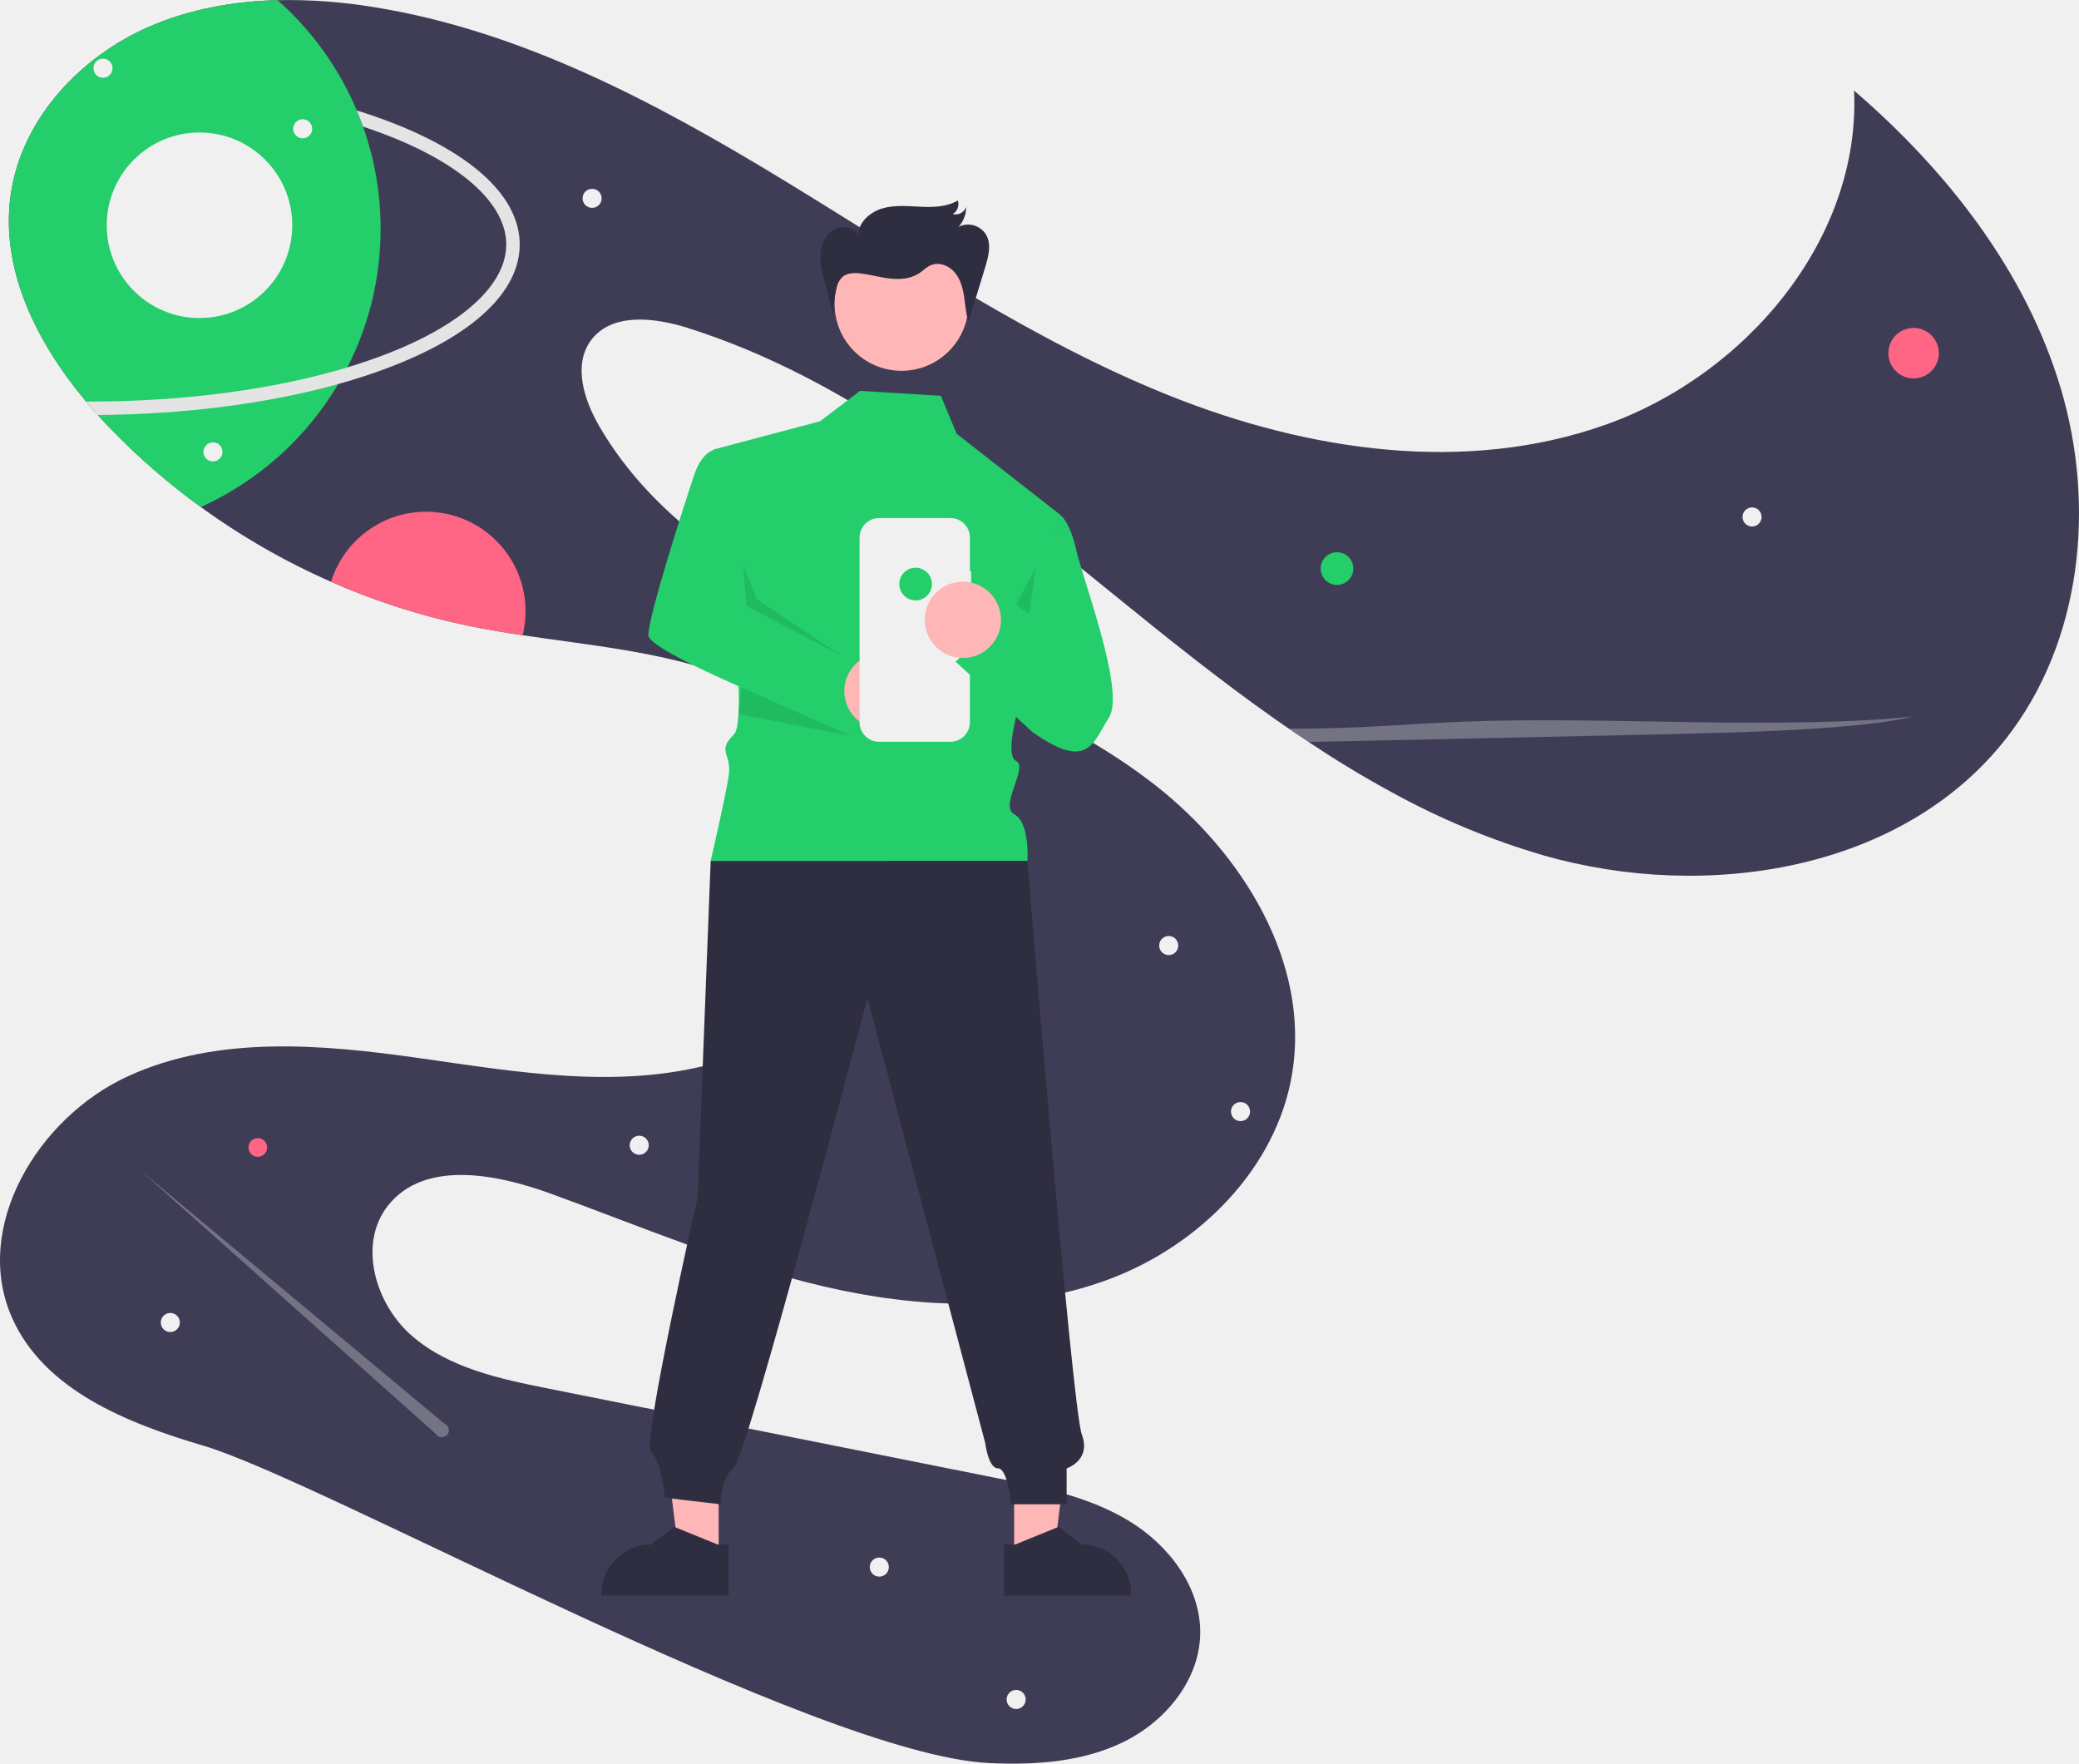
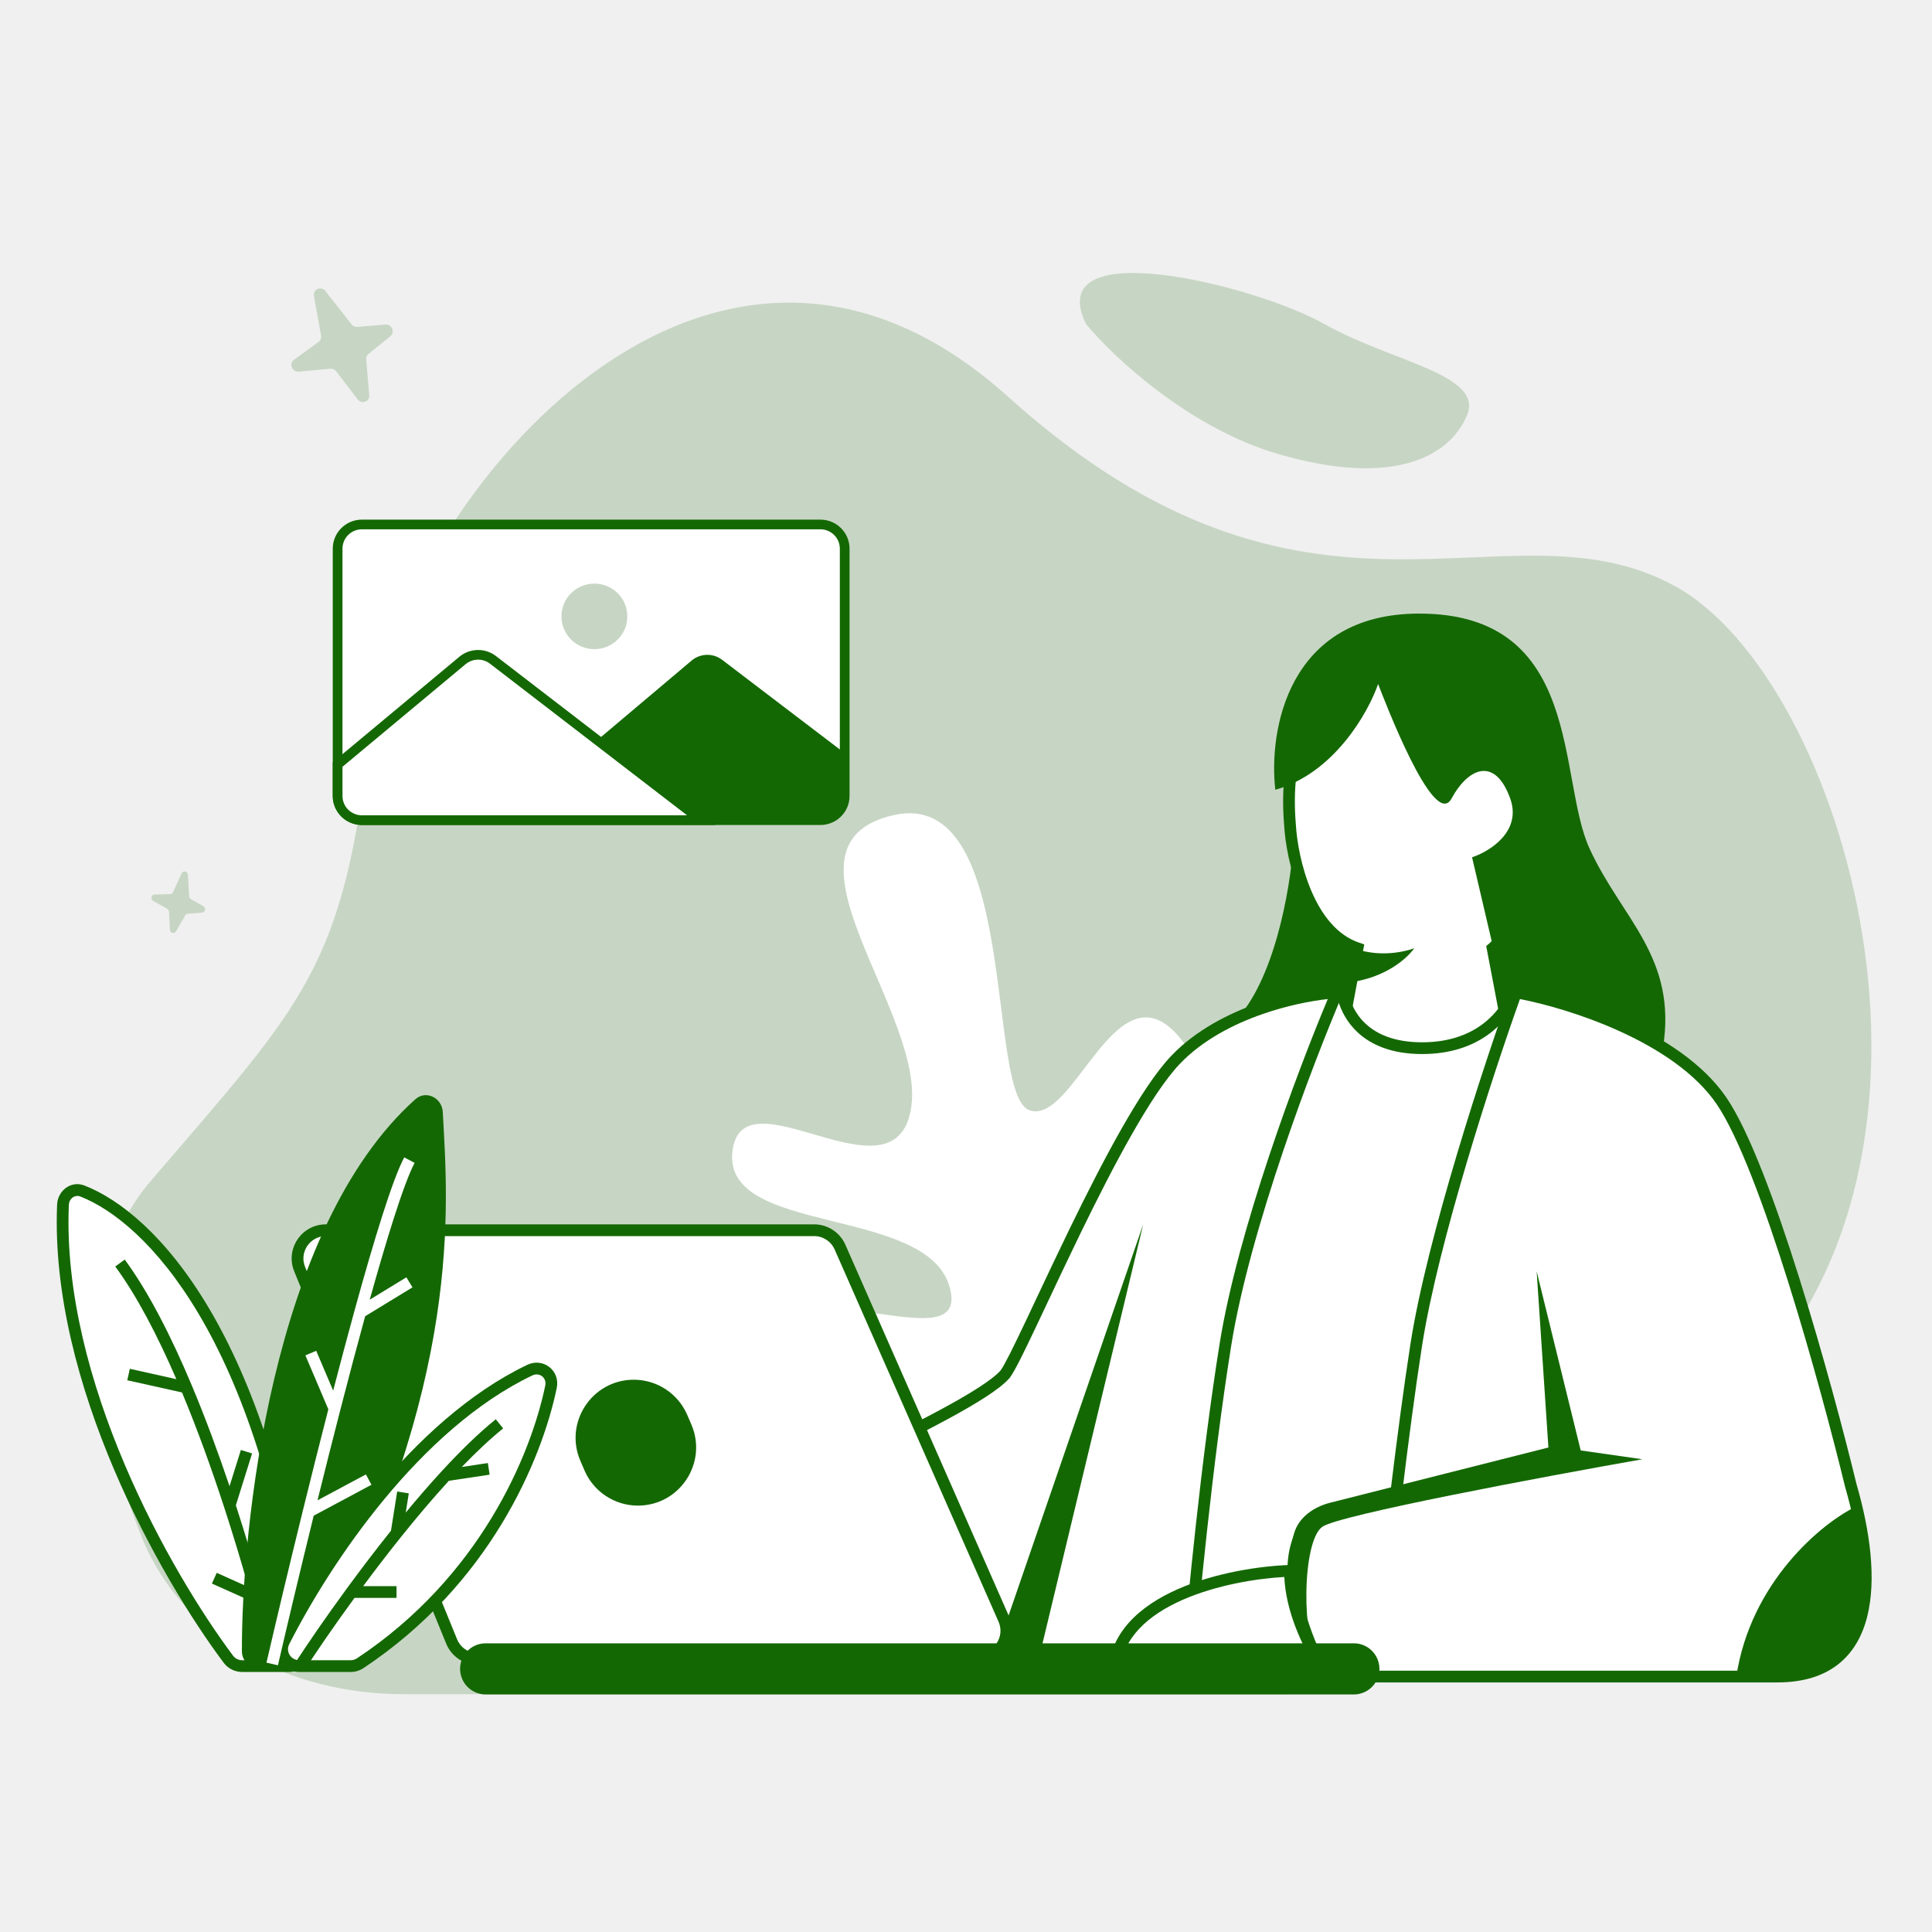
- <svg xmlns="http://www.w3.org/2000/svg" data-name="Layer 1" width="926.632" height="785.994" viewBox="0 0 926.632 785.994">
-   <path d="M1030.887,386.059c-46.34,59.26-133.78,72.83-206.13,52.19a335.51,335.51,0,0,1-68.1-28.35c-12.54-6.81-24.78-14.28-36.77-22.24-2.95-1.95-5.9-3.93-8.82-5.95q-2.985-2.04-5.95-4.13c-24.76-17.42-48.55-36.53-71.94-55.53-58.39-47.43-118.38-96.32-190.12-118.95-14.78-4.66-33.9-6.84-43.04,5.68-7.93,10.87-3.09,26.26,3.62,37.92,24.89,43.19,70.07,70.46,115.29,91.43,45.22,20.97,93.12,37.96,132.43,68.62,39.31,30.66,69.32,79.39,61.28,128.58-6.93,42.39-41.54,76.83-81.78,91.84-40.24,15-85.12,12.91-126.95,3.17-41.83-9.75-81.54-26.76-121.91-41.42-24.34-8.85-56.16-14.97-72.31,5.28-13.64,17.11-5.8,44.1,10.81,58.34s39.09,19.01,60.54,23.29q99.9,19.95,199.8,39.89c20.43,4.07,41.34,8.33,59.14,19.17,17.8,10.83,32.16,29.75,31.65,50.58-.51,20.53-15.54,38.67-33.96,47.76-18.41,9.08-39.67,10.48-60.18,9.5-76.86-3.68-297.21-125.79-350.06-141.4-33.96-10.02-71.09-24.74-85.41-57.12-17.83-40.31,11.51-89.08,51.56-107.49,40.04-18.42,86.46-14.34,130.1-8.14,43.64,6.2,88.72,14.09,131.2,2.31,42.479-11.78,81.4-50.18,77.21-94.06-3.65-38.18-38.04-66.95-74.23-79.63-28.33-9.93-58.47-12.63-88.229-17.1-8.26-1.23-16.49-2.61-24.64-4.31a307.086,307.086,0,0,1-60.75-19.5,312.924,312.924,0,0,1-58.04-33.31,305.265,305.265,0,0,1-40.32-35.01q-2.835-2.94-5.61-6.01c-1.76-1.96-3.5-3.96-5.2-6-22.12-26.43-38.46-58.98-33.56-92.52,4.89-33.45,30.96-61.3,62-74.68,17.94-7.73,37.29-11.19,56.88-11.69a233.796,233.796,0,0,1,42.78,3.08c65.41,10.46,125.35,42.24,181.96,76.65,56.6,34.41,111.76,72.18,173.29,96.71,61.53,24.54,131.57,34.93,193.99,12.74,62.42-22.18,113.7-82.7,110.65-148.87,41.4,35.65,76.58,80.46,92.16,132.82C1070.797,282.559,1064.536,343.019,1030.887,386.059Z" transform="translate(-136.6838 -57.00314)" fill="#3f3d56" />
-   <circle cx="595.911" cy="253.394" r="7.278" fill="#23ce6b" />
-   <circle cx="852.911" cy="157.394" r="11.252" fill="#ff6584" />
-   <circle cx="114.911" cy="511.394" r="4.157" fill="#ff6584" />
-   <path d="M370.927,329.399a44.43,44.43,0,0,1-1.3,10.7c-8.26-1.23-16.49-2.61-24.64-4.31a307.086,307.086,0,0,1-60.75-19.5,44.337,44.337,0,0,1,86.69,13.11Z" transform="translate(-136.6838 -57.00314)" fill="#ff6584" />
-   <circle cx="780.911" cy="230.394" r="4.252" fill="#f0f0f0" />
-   <circle cx="391.911" cy="698.394" r="4.252" fill="#f0f0f0" />
-   <circle cx="452.911" cy="757.394" r="4.252" fill="#f0f0f0" />
-   <circle cx="75.911" cy="589.394" r="4.252" fill="#f0f0f0" />
-   <circle cx="284.911" cy="510.394" r="4.252" fill="#f0f0f0" />
-   <circle cx="263.911" cy="88.394" r="4.252" fill="#f0f0f0" />
-   <circle cx="520.911" cy="421.394" r="4.252" fill="#f0f0f0" />
-   <circle cx="552.911" cy="495.394" r="4.252" fill="#f0f0f0" />
-   <path d="M291.527,220.728q9.075-2.739,17.362-5.935c33.96-13.117,53.438-30.911,53.438-48.82s-19.478-35.703-53.438-48.82q-5.038-1.946-10.386-3.723a136.34,136.34,0,0,1-6.976,107.3Z" transform="translate(-136.6838 -57.00314)" fill="none" />
-   <path d="M306.326,158.969a135.44,135.44,0,0,1-14.8,61.76q-1.935,3.78-4.1,7.43a136.431,136.431,0,0,1-61.23,54.82,305.269,305.269,0,0,1-40.32-35.01q-2.835-2.94-5.61-6.01c-1.76-1.96-3.5-3.96-5.2-6-22.12-26.43-38.46-58.98-33.56-92.52,4.89-33.45,30.96-61.3,62-74.68,17.94-7.73,37.29-11.19,56.88-11.69a136.126,136.126,0,0,1,35.33,49.16c1,2.37,1.92,4.77,2.79,7.2A135.756,135.756,0,0,1,306.326,158.969Z" transform="translate(-136.6838 -57.00314)" fill="#23ce6b" />
-   <path d="M368.326,165.969c0,20.83-20.34,40.15-57.28,54.42-7.39,2.86-15.3,5.45-23.62,7.77-31.14,8.68-68.2,13.49-107.16,13.8-1.76-1.96-3.5-3.96-5.2-6,.42.01.84.01,1.26.01,42.31,0,82.45-5.36,115.2-15.24,6.05-1.83,11.85-3.81,17.36-5.94,33.96-13.11,53.44-30.91,53.44-48.82,0-17.91-19.48-35.7-53.44-48.82q-5.04-1.95-10.38-3.72c-.87-2.43-1.79-4.83-2.79-7.2q7.98,2.49,15.33,5.32C347.987,125.819,368.326,145.149,368.326,165.969Z" transform="translate(-136.6838 -57.00314)" fill="#e4e4e4" />
-   <circle cx="45.911" cy="30.394" r="4.252" fill="#f0f0f0" />
-   <circle cx="134.911" cy="57.394" r="4.252" fill="#f0f0f0" />
-   <circle cx="88.911" cy="100.394" r="41.348" fill="#f0f0f0" />
-   <path d="M989.197,376.239c-9.28,2.74-29.74,4.76-52.24,6-22.49,1.23-47.16,1.77-71.52,2.29q-63.959,1.38-127.91,2.77-8.791.195-17.64.36c-2.95-1.95-5.9-3.93-8.82-5.95,5.23.03,10.46,0,15.65-.1,22.17-.44,40.94-2.17,62.32-2.99,32.9-1.27,68.42-.27,102.71.24C926.036,379.379,965.106,379.189,989.197,376.239Z" transform="translate(-136.6838 -57.00314)" fill="#f0f0f0" opacity="0.3" />
-   <path d="M334.767,691.47,198.846,578.239,330.891,696.006a3.151,3.151,0,1,0,3.876-4.535Z" transform="translate(-136.6838 -57.00314)" fill="#f0f0f0" opacity="0.3" />
-   <circle cx="94.911" cy="201.394" r="4.252" fill="#f0f0f0" />
-   <polygon points="452.017 694.074 469.604 694.073 477.971 626.236 452.014 626.237 452.017 694.074" fill="#ffb6b6" />
-   <path d="M584.215,745.335l4.95-0,19.327-7.86,10.359,7.859h.001a22.074,22.074,0,0,1,22.073,22.072v.717l-56.709.002Z" transform="translate(-136.6838 -57.00314)" fill="#2f2e41" />
-   <polygon points="320.308 694.074 302.721 694.073 294.354 626.236 320.311 626.237 320.308 694.074" fill="#ffb6b6" />
-   <path d="M461.477,768.125l-56.709-.002v-.717a22.074,22.074,0,0,1,22.073-22.072h.001l10.359-7.859,19.327,7.86,4.95 0Z" transform="translate(-136.6838 -57.00314)" fill="#2f2e41" />
-   <path d="M520.009,231.191,502.201,244.751,454.896,257.279s16.95,118.96,8.95,126.96-.785,8.215-2.393,18.608-8.013,37.831-8.013,37.831l141.188,0s1.138-17.052-5.822-20.745,6.416-20.929.728-23.811,2.312-27.882,2.312-27.882l17.337-81.85-46.114-36.08-7.013-16.898Z" transform="translate(-136.6838 -57.00314)" fill="#23ce6b" />
-   <circle cx="405.545" cy="274.328" r="6.161" fill="#f2f2f2" />
-   <path d="M453.441,440.678l-5.822,149.921S422.48,701.328,426.846,704.239s6.216,20.269,6.216,20.269l24.744,2.911s0-11.644,5.822-16.011,59.677-209.598,59.677-209.598l52.54,198.429s1.315,11.169,5.682,11.169,5.822,16.011,5.822,16.011h24.744v-16.011s11.118-3.525,6.752-15.169-24.218-255.562-24.218-255.562Z" transform="translate(-136.6838 -57.00314)" fill="#2f2e41" />
-   <circle cx="401.817" cy="135.415" r="29.839" fill="#ffb6b6" />
-   <polygon points="452.85 269.414 458.672 273.781 461.583 253.403 452.85 269.414" opacity="0.1" style="isolation:isolate" />
-   <path d="M457.687,257.163s-7.278-1.456-11.644,11.644-20.378,62.588-20.378,71.322S525.375,387.396,525.375,387.396L515,351l-45.669-23.971Z" transform="translate(-136.6838 -57.00314)" fill="#23ce6b" />
-   <circle cx="393.316" cy="307.997" r="17" fill="#ffb6b6" />
-   <polygon points="331.316 251.997 332.647 270.026 374.878 292.192 337.316 266.997 331.316 251.997" opacity="0.1" style="isolation:isolate" />
-   <path d="M569.523,311.57h-.548V296.562a8.686,8.686,0,0,0-8.686-8.686H528.492a8.686,8.686,0,0,0-8.686,8.686v82.337a8.686,8.686,0,0,0,8.686,8.686h31.797a8.686,8.686,0,0,0,8.686-8.686V322.254h.548Z" transform="translate(-136.6838 -57.00314)" fill="#f0f0f0" />
-   <path d="M609.184,286.39s4.367,2.911,7.278,16.011,21.833,62.588,14.555,74.233-9.426,24.072-34.17,6.606l-34.24-31.35,24.744-23.289,10.189,7.278Z" transform="translate(-136.6838 -57.00314)" fill="#23ce6b" />
-   <circle cx="408.095" cy="260.292" r="7.278" fill="#23ce6b" />
-   <circle cx="429.163" cy="276.236" r="17" fill="#ffb6b6" />
-   <polygon points="330.514 306.41 379.316 327.997 329.158 318.194 330.514 306.41" opacity="0.1" style="isolation:isolate" />
-   <path d="M508.397,198.365,504.3,182.773c-1.069-4.068-2.147-8.219-1.907-12.418s2.022-8.533,5.56-10.808,8.939-1.738,11.216,1.799c.433-5.648,5.571-9.992,11.022-11.531s11.239-.93,16.897-.671,11.631.078,16.514-2.791a5.112,5.112,0,0,1-2.289,6.041,4.963,4.963,0,0,0,5.995-3.162,12.88,12.88,0,0,1-3.381,8.845A9.475,9.475,0,0,1,576.173,161.545c2.492,4.321,1.096,9.747-.362,14.517l-7.484,24.482c-1.135-3.722-1.349-7.651-1.956-11.494s-1.687-7.768-4.224-10.718-6.846-4.659-10.451-3.194c-2.022.822-3.565,2.489-5.39,3.686-3.746,2.455-8.512,2.807-12.963,2.308s-8.789-1.767-13.24-2.273c-2.787-.317-5.896-.233-7.999,1.623a10.281,10.281,0,0,0-2.738,5.467,43.486,43.486,0,0,0-1.158,12.541" transform="translate(-136.6838 -57.00314)" fill="#2f2e41" />
+ <svg xmlns="http://www.w3.org/2000/svg" fill="none" viewBox="0 0 3000 3000" id="Womanworkingoncomputer">
+   <path fill="#c7d6c4" d="M574.784 1136.63C533.894 1503.35 474.83 1553.15 234.031 1833.85C108.684 1979.97 145.818 2201.74 220.017 2386.66C284.415 2547.15 452.868 2630.68 626.246 2630.68H1996.6C2128.16 2630.68 2612.01 2251.99 2705.63 2159.83C3078.18 1793.11 2864.65 1055.13 2601.13 910.255C2337.61 765.377 2037.75 1041.55 1565.24 615.971C1092.73 190.391 612.646 797.069 574.784 1136.63Z" class="colore7e8ff svgShape" />
+   <path fill="#c7d6c4" d="M1986.55 705.546C1846.08 665.005 1727.79 553.516 1686.2 502.84C1616.89 360.024 1949.58 442.949 2055.86 502.84C2162.14 562.73 2305.38 581.158 2277.65 645.655C2249.93 710.153 2162.14 756.222 1986.55 705.546Z" class="colore7e8ff svgShape" />
+   <path fill="#ffffff" d="M1921.85 2603.33H1474.17C1349.55 2557.05 1183.4 2501.52 1224.94 2395.09 1266.48 2288.65 1474.17 2432.11 1529.55 2330.3 1584.94 2228.49 1137.25 2214.61 1183.4 2085.04 1229.56 1955.47 1511.09 2122.06 1474.17 1997.11 1437.25 1872.17 1123.4 1918.45 1137.25 1788.87 1151.1 1659.3 1386.48 1872.17 1414.17 1724.09 1441.86 1576 1188.02 1312.23 1386.48 1265.96 1584.94 1219.68 1529.55 1700.95 1598.78 1724.09 1668.01 1747.23 1732.63 1497.34 1829.55 1608.4 1926.47 1719.46 1760.32 1969.35 1829.55 2085.04 1898.78 2200.73 1995.7 1770.36 2106.47 1969.35 2195.08 2128.54 2020.31 2458.33 1921.85 2603.33zM2317.72 1472.56L2335.96 1568.31 2317.72 1668.62C2270.61 1674.7 2174.56 1686.86 2167.26 1686.86 2159.97 1686.86 2106.47 1641.27 2080.63 1618.47L2107.99 1472.56C2031.39 1447.03 2006.16 1334.26 2003.12 1281.06 1984.88 1062.2 2130.78 1034.85 2158.14 1034.85 2185.5 1034.85 2358.76 1034.85 2381.56 1217.23 2399.8 1363.13 2346.6 1448.24 2317.72 1472.56z" class="colorffffff svgShape" />
+   <path fill="#146803" fill-rule="evenodd" d="M2267.75 1065.93C2314.82 1087.57 2361.55 1130.67 2372.51 1218.36C2390.44 1361.8 2337.94 1443.62 2311.85 1465.59L2307.77 1469.03L2326.69 1568.35L2309.95 1660.43C2286.64 1663.43 2254.48 1667.51 2226.44 1670.97C2211.04 1672.87 2196.91 1674.58 2186.18 1675.81C2180.82 1676.42 2176.33 1676.91 2172.97 1677.25C2171.29 1677.42 2169.93 1677.55 2168.9 1677.63C2168.7 1677.65 2168.52 1677.66 2168.36 1677.68C2168.04 1677.51 2167.62 1677.29 2167.1 1676.98C2165.25 1675.9 2162.73 1674.22 2159.6 1671.97C2153.38 1667.5 2145.36 1661.22 2136.65 1654.14C2120.93 1641.35 2103.29 1626.22 2090.55 1615.05L2118.41 1466.43L2110.87 1463.91C2076.22 1452.36 2052.2 1420.68 2036.35 1383.6C2020.59 1346.73 2013.69 1306.31 2012.22 1280.54L2012.21 1280.42L2012.2 1280.3C2003.27 1173.11 2034.55 1114.56 2069.67 1082.63C2105.28 1050.25 2146.26 1043.97 2158.14 1043.97C2171.63 1043.97 2220.08 1044.01 2267.75 1065.93ZM2158.22 1025.73H2158.14C2142.67 1025.73 2097.01 1033.12 2057.4 1069.14C2017.3 1105.59 1984.75 1170.11 1994.02 1281.7C1995.6 1309.13 2002.85 1351.63 2019.58 1390.77C2035.24 1427.39 2059.92 1462.67 2097.61 1478.41L2070.71 1621.88L2074.6 1625.31C2087.57 1636.75 2107.5 1653.94 2125.14 1668.29C2133.95 1675.45 2142.29 1682 2148.96 1686.79C2152.27 1689.17 2155.33 1691.23 2157.9 1692.73C2159.18 1693.48 2160.51 1694.19 2161.8 1694.74C2162.83 1695.17 2164.88 1695.98 2167.26 1695.98C2169.76 1695.98 2177.87 1695.12 2188.26 1693.93C2199.07 1692.69 2213.26 1690.97 2228.68 1689.07C2259.51 1685.27 2295.32 1680.71 2318.89 1677.67L2325.5 1676.81L2345.24 1568.27L2327.64 1475.9C2359.61 1445.44 2408.38 1358.32 2390.61 1216.1C2378.77 1121.41 2327.47 1073.31 2275.37 1049.36C2223.97 1025.73 2172.2 1025.73 2158.22 1025.73Z" clip-rule="evenodd" class="color032068 svgShape" />
+   <path fill="#146803" d="M2196.05 1472.56C2153.58 1486.72 2117.9 1478.46 2103.15 1472.56L2094.31 1525.64C2150.93 1518.57 2184.25 1488.78 2196.05 1472.56Z" class="color032068 svgShape" />
+   <path fill="#ffffff" d="M2208.3 1627.59C2299.49 1627.59 2337.48 1572.87 2349.64 1545.52L2381.56 1554.63L2180.94 2594.21H2149.02H1661.15L1966.64 1609.35L2071.51 1545.52H2085.19C2091.27 1572.87 2117.11 1627.59 2208.3 1627.59Z" class="colorffffff svgShape" />
+   <path fill="#146803" fill-rule="evenodd" d="M2344.53 1534.57L2341.31 1541.81C2330.14 1566.93 2294.86 1618.47 2208.3 1618.47C2164.66 1618.47 2137.71 1605.44 2120.99 1590.09C2104.11 1574.59 2096.85 1555.93 2094.09 1543.54L2092.5 1536.4H2068.95L1958.95 1603.35L1648.78 2603.33H2188.47L2392.09 1548.16L2344.53 1534.57ZM2078.15 1554.63C2082.46 1569.04 2091.34 1587.62 2108.66 1603.53C2129.18 1622.37 2160.74 1636.71 2208.3 1636.71C2296.87 1636.71 2338.34 1587.25 2354.5 1556.39L2371.02 1561.11L2173.41 2585.09H1673.53L1974.33 1615.34L2074.07 1554.63H2078.15Z" clip-rule="evenodd" class="color032068 svgShape" />
+   <path fill="#ffffff" d="M2199.18 2088.1C2224.71 1923.96 2313.16 1654.94 2354.2 1540.96C2431.71 1554.63 2604.06 1607.52 2673.37 1709.66C2742.67 1811.79 2835.99 2150.41 2873.99 2306.96C2915.02 2448.3 2915.02 2603.33 2760 2603.33H2057.83C1984.88 2461.98 2007.68 2393.59 2030.47 2366.23C2048.71 2344.35 2129.63 2326.71 2167.8 2320.64C2177.72 2238.96 2188.63 2155.88 2199.18 2088.1Z" class="colorffffff svgShape" />
+   <path fill="#146803" fill-rule="evenodd" d="M2348.22 1530.64L2355.79 1531.98C2395.21 1538.93 2458.41 1555.78 2520.61 1583.82C2582.61 1611.78 2644.85 1651.4 2680.91 1704.54C2698.84 1730.95 2717.97 1772.06 2737.1 1820.72C2756.29 1869.55 2775.71 1926.56 2794.12 1985.17C2830.9 2102.3 2863.76 2226.18 2882.8 2304.61C2903.41 2375.68 2914.2 2451.61 2899.36 2510.38C2891.87 2540.01 2877.75 2565.76 2854.64 2584.05C2831.51 2602.35 2800.3 2612.45 2760 2612.45H2052.28L2049.73 2607.51C1976 2464.66 1997.28 2391.82 2023.47 2360.39C2029.43 2353.23 2039.55 2347.33 2050.52 2342.41C2061.81 2337.34 2075.27 2332.76 2089.12 2328.75C2113.79 2321.6 2140.38 2316.06 2159.58 2312.76C2169.28 2233.24 2179.89 2152.75 2190.17 2086.7C2215.85 1921.6 2304.59 1651.85 2345.62 1537.87L2348.22 1530.64ZM2360.17 1551.34C2318.11 1669.13 2233.04 1929.7 2208.19 2089.5C2197.67 2157.14 2186.77 2240.1 2176.86 2321.74L2176.03 2328.56L2169.24 2329.64C2150.42 2332.64 2121.03 2338.49 2094.2 2346.26C2080.77 2350.15 2068.2 2354.46 2057.99 2359.05C2047.47 2363.77 2040.63 2368.29 2037.48 2372.07C2018.31 2395.08 1994.33 2457.79 2063.41 2594.21H2760C2797.21 2594.21 2824.13 2584.93 2843.32 2569.74C2862.53 2554.55 2874.91 2532.71 2881.67 2505.91C2895.32 2451.89 2885.62 2379.72 2865.23 2309.5L2865.17 2309.3L2865.13 2309.11C2846.16 2230.99 2813.39 2107.39 2776.72 1990.64C2758.38 1932.25 2739.1 1875.68 2720.12 1827.4C2701.08 1778.95 2682.55 1739.43 2665.82 1714.78C2632.58 1665.78 2573.99 1627.9 2513.11 1600.45C2456.3 1574.83 2398.56 1558.79 2360.17 1551.34Z" clip-rule="evenodd" class="color032068 svgShape" />
+   <path fill="#ffffff" d="M1902.81 2088.1C1931.99 1905.72 2030.48 1647.34 2076.07 1540.96C2022.88 1544 1898.25 1569.22 1825.29 1645.82C1734.1 1741.57 1588.2 2097.22 1560.84 2133.69C1506.13 2197.53 1086.32 2367.5 1077.53 2398.15C1041.06 2448.3 1082.09 2580.53 1127.69 2603.33H1843.54C1851.13 2504.54 1873.63 2270.48 1902.81 2088.1Z" class="colorffffff svgShape" />
+   <path fill="#146803" fill-rule="evenodd" d="M2090.25 1531.01L2084.45 1544.55C2038.91 1650.83 1940.81 1908.33 1911.81 2089.54C1882.69 2271.58 1860.22 2505.36 1852.63 2604.03L1851.98 2612.45H1125.53L1123.61 2611.48C1109.88 2604.62 1097.65 2590.28 1087.63 2573.34C1077.46 2556.15 1068.91 2535.13 1063.03 2513.38C1057.15 2491.63 1053.85 2468.78 1054.45 2447.9C1055.04 2427.65 1059.32 2408.32 1069.44 2393.79C1070.31 2391.82 1071.54 2390.18 1072.63 2388.92C1074.14 2387.17 1075.99 2385.45 1078.01 2383.79C1082.04 2380.47 1087.42 2376.79 1093.77 2372.85C1106.53 2364.95 1124.13 2355.41 1144.9 2344.76C1179.2 2327.18 1222.73 2306.29 1268.55 2284.3C1278.29 2279.62 1288.13 2274.9 1298.01 2270.15C1354.47 2242.99 1412.17 2214.88 1459.16 2189.6C1482.65 2176.96 1503.33 2165.1 1519.78 2154.47C1536.25 2143.82 1547.74 2134.86 1553.72 2127.99C1556.6 2124.07 1561.46 2115.35 1568.18 2102.07C1574.91 2088.78 1583.17 2071.61 1592.64 2051.63C1597.9 2040.53 1603.54 2028.58 1609.48 2015.96C1624.9 1983.24 1642.4 1946.08 1660.93 1908C1686.61 1855.21 1714.35 1800.44 1741.42 1752.81C1768.39 1705.38 1795.06 1664.34 1818.69 1639.54C1856.54 1599.8 1907.41 1573.72 1955.11 1557.19C2002.84 1540.65 2048.13 1533.42 2075.55 1531.85L2090.25 1531.01ZM1961.08 1574.42C1914.92 1590.42 1867.01 1615.25 1831.9 1652.11C1809.93 1675.18 1784.17 1714.51 1757.28 1761.83C1730.49 1808.95 1702.95 1863.32 1677.33 1915.98C1658.86 1953.95 1641.43 1990.94 1626.03 2023.63C1620.07 2036.27 1614.42 2048.28 1609.12 2059.45C1599.64 2079.44 1591.3 2096.79 1584.46 2110.31C1577.75 2123.56 1572.12 2133.85 1568.14 2139.17L1567.96 2139.4L1567.77 2139.63C1560 2148.69 1546.48 2158.92 1529.68 2169.79C1512.65 2180.79 1491.49 2192.92 1467.8 2205.67C1420.4 2231.17 1362.35 2259.44 1305.92 2286.58C1295.99 2291.36 1286.12 2296.1 1276.36 2300.78C1230.54 2322.77 1187.28 2343.53 1153.22 2360.99C1132.55 2371.58 1115.48 2380.85 1103.38 2388.35C1097.31 2392.12 1092.72 2395.3 1089.61 2397.86C1088.05 2399.15 1087.04 2400.13 1086.44 2400.83C1086.31 2400.98 1086.21 2401.1 1086.15 2401.19L1085.85 2402.21L1084.91 2403.51C1077.31 2413.96 1073.23 2429.53 1072.68 2448.42C1072.14 2467.15 1075.11 2488.19 1080.63 2508.62C1086.15 2529.04 1094.12 2548.49 1103.33 2564.06C1112.09 2578.87 1121.4 2589.22 1129.98 2594.21H1835.1C1843.29 2490.93 1865.37 2264.38 1893.8 2086.66C1921.96 1910.68 2014 1665.15 2061.77 1551.32C2035.72 1554.18 1999.25 1561.19 1961.08 1574.42Z" clip-rule="evenodd" class="color032068 svgShape" />
+   <path fill="#146803" d="M2454.51 2252.24L2386.12 1974.11 2404.36 2247.68 2065.67 2333.37C2040.19 2339.82 2016.88 2355.67 2009.48 2380.89 1986.57 2458.9 2021.33 2549.24 2048.71 2580.53 2020.79 2548.61 2021.36 2393.59 2053.27 2370.79 2078.81 2352.55 2395.24 2293.28 2550.26 2265.92L2454.51 2252.24zM1775.14 1901.16L1606.44 2603.33H1533.49L1775.14 1901.16z" class="color032068 svgShape" />
+   <path fill="#ffffff" d="M1729.55 2603.33C1729.55 2479.31 1913.45 2442.22 2003.12 2439.18C2003.12 2501.19 2035.03 2562.29 2062.39 2603.33H1729.55Z" class="colorffffff svgShape" />
+   <path fill="#146803" fill-rule="evenodd" d="M2012.24 2429.75L2002.81 2430.07C1957.23 2431.61 1887.6 2441.78 1829.03 2467.54C1770.73 2493.19 1720.43 2535.8 1720.43 2603.33V2612.45H2079.43L2069.98 2598.27C2042.89 2557.63 2012.24 2498.41 2012.24 2439.18V2429.75ZM1994.23 2448.71C1996.9 2503.12 2021.78 2555.56 2045.69 2594.21H1739.04C1743.27 2542.72 1783.38 2507.55 1836.38 2484.23C1888.43 2461.34 1950.36 2451.19 1994.23 2448.71Z" clip-rule="evenodd" class="color032068 svgShape" />
+   <path fill="#ffffff" d="M844.995 2603.33C844.995 2493.09 989.797 2455.56 1068.41 2452.86C1068.41 2507.98 1104.47 2577.66 1123.13 2603.33H844.995Z" class="colorffffff svgShape" />
+   <path fill="#146803" fill-rule="evenodd" d="M1077.53 2443.42L1068.1 2443.75C1027.84 2445.13 970.593 2455.39 923.077 2479.65C875.531 2503.92 835.877 2543.35 835.877 2603.33V2612.45H1141.03L1130.5 2597.97C1121.67 2585.81 1108.33 2562.63 1097.21 2535.66C1086.05 2508.61 1077.53 2478.69 1077.53 2452.86V2443.42ZM1059.62 2462.43C1061.37 2489.1 1070.05 2517.65 1080.34 2542.61C1088.53 2562.48 1097.95 2580.55 1106.23 2594.21H854.484C858.199 2548.86 889.606 2517.21 931.37 2495.89C972.488 2474.9 1022.06 2464.88 1059.62 2462.43Z" clip-rule="evenodd" class="color032068 svgShape" />
+   <path fill="#146803" d="M2285.81 1331.22L2335.96 1545.51C2434.45 1545.51 2542.66 1600.23 2582.18 1627.59 2604.97 1486.24 2518.34 1426.97 2468.19 1317.54 2418.03 1208.11 2459.07 952.776 2203.74 952.776 1999.47 952.776 1969.68 1135.16 1980.32 1226.35 2071.51 1200.81 2124.7 1106.28 2139.9 1062.2 2149.02 1085 2226.53 1290.18 2253.89 1240.03 2281.25 1189.87 2322.28 1176.19 2345.08 1240.03 2363.32 1291.09 2313.16 1322.1 2285.81 1331.22zM1916.49 1586.55C1978.49 1524.54 2003.12 1381.37 2007.68 1317.54 2022.27 1423.32 2080.63 1464.96 2107.99 1472.56L2094.31 1545.51C2014.06 1541.87 1942.32 1571.35 1916.49 1586.55zM2696.17 2603.33C2718.05 2457.42 2828.39 2364.71 2883.11 2338.87 2912.67 2458.09 2905.9 2603.33 2778.24 2603.33H2696.17z" class="color032068 svgShape" />
+   <path fill="#ffffff" d="M524.263 851.956C524.263 831.206 541.172 814.385 562.03 814.385H1273.87C1294.72 814.385 1311.63 831.206 1311.63 851.956V1235.98C1311.63 1256.73 1294.72 1273.55 1273.87 1273.55H562.03C541.172 1273.55 524.263 1256.73 524.263 1235.98V851.956Z" class="colorffffff svgShape" />
+   <path fill="#146803" fill-rule="evenodd" d="M516.709 851.956C516.709 827.056 537 806.871 562.03 806.871H1273.87C1298.9 806.871 1319.19 827.056 1319.19 851.956V1235.98C1319.19 1260.88 1298.9 1281.06 1273.87 1281.06H562.03C537 1281.06 516.709 1260.88 516.709 1235.98V851.956ZM562.03 821.899C545.343 821.899 531.816 835.356 531.816 851.956V1235.98C531.816 1252.58 545.343 1266.03 562.03 1266.03H1273.87C1290.55 1266.03 1304.08 1252.58 1304.08 1235.98V851.956C1304.08 835.356 1290.55 821.899 1273.87 821.899H562.03Z" clip-rule="evenodd" class="color032068 svgShape" />
+   <path fill="#146803" d="M1073.92 1025.74L882.648 1187.12V1233.28C882.648 1254.03 899.557 1270.85 920.416 1270.85H1273.86C1294.72 1270.85 1311.63 1254.03 1311.63 1233.28V1169.52L1121.31 1024.56C1107.2 1013.82 1087.47 1014.31 1073.92 1025.74Z" class="color032068 svgShape" />
+   <path fill="#c7d6c4" d="M974.132 957.12C974.132 985.232 951.223 1008.02 922.964 1008.02C894.704 1008.02 871.795 985.232 871.795 957.12C871.795 929.007 894.704 906.217 922.964 906.217C951.223 906.217 974.132 929.007 974.132 957.12Z" class="colore7e8ff svgShape" />
+   <path fill="#ffffff" d="M718.161 1025.57L524.263 1187.12L524.263 1235.98C524.263 1256.73 541.172 1273.55 562.03 1273.55H1089L765.517 1024.66C751.476 1013.85 731.769 1014.23 718.161 1025.57Z" class="colorffffff svgShape" />
+   <path fill="#146803" fill-rule="evenodd" d="M760.895 1030.6C749.663 1021.96 733.897 1022.26 723.011 1031.33L531.816 1190.63L531.816 1235.98C531.816 1252.58 545.343 1266.03 562.03 1266.03H1066.88L760.895 1030.6ZM713.311 1019.81C729.64 1006.21 753.289 1005.75 770.138 1018.71L1111.11 1281.06H562.03C537 1281.06 516.709 1260.88 516.709 1235.98L516.709 1183.61L713.311 1019.81Z" clip-rule="evenodd" class="color032068 svgShape" />
+   <path fill="#ffffff" d="M1304.35 1936.49L1558.91 2514.55C1571.69 2543.57 1550.43 2576.15 1518.73 2576.15H741.953C724.113 2576.15 708.047 2565.36 701.304 2548.84L465.305 1970.78C453.514 1941.9 474.759 1910.28 505.954 1910.28H1264.16C1281.57 1910.28 1297.33 1920.56 1304.35 1936.49Z" class="colorffffff svgShape" />
+   <path fill="#146803" fill-rule="evenodd" d="M1264.17 1919.4C1277.96 1919.4 1290.44 1927.54 1296 1940.16L1550.56 2518.23C1560.69 2541.22 1543.85 2567.03 1518.73 2567.03H741.953C727.819 2567.03 715.089 2558.48 709.747 2545.4L473.748 1967.33C464.406 1944.45 481.238 1919.4 505.954 1919.4H1264.17ZM1312.69 1932.81C1304.22 1913.58 1285.19 1901.16 1264.17 1901.16H505.954C468.28 1901.16 442.623 1939.35 456.863 1974.22L692.862 2552.29C701.005 2572.24 720.408 2585.27 741.953 2585.27H1518.73C1557.02 2585.27 1582.69 2545.92 1567.25 2510.88L1312.69 1932.81Z" clip-rule="evenodd" class="color032068 svgShape" />
+   <path fill="#146803" d="M1067.09 2196.97C1052.81 2163.86 1020.21 2142.42 984.157 2142.42 919.231 2142.42 875.515 2208.88 901.226 2268.5L907.634 2283.35C921.911 2316.46 954.511 2337.9 990.565 2337.9 1055.49 2337.9 1099.21 2271.44 1073.5 2211.83L1067.09 2196.97zM754.147 2631.13H2102.25C2124.18 2631.13 2141.96 2613.36 2141.96 2591.42 2141.96 2569.49 2124.18 2551.72 2102.25 2551.72H754.147C725.694 2551.72 706.475 2580.76 717.601 2606.95 723.83 2621.61 738.218 2631.13 754.147 2631.13z" class="color032068 svgShape" />
+   <path fill="#ffffff" d="M97.793 1870.83C86.195 2145.74 257.462 2446.72 354.675 2576.5C359.751 2583.28 367.713 2587.12 376.178 2587.12H448.453C464.85 2587.12 477.546 2572.54 475.388 2556.29C410.996 2071.33 232.527 1890.15 128.018 1849.44C113.182 1843.66 98.463 1854.92 97.793 1870.83Z" class="colorffffff svgShape" />
+   <path fill="#146803" fill-rule="evenodd" d="M124.708 1857.94C116.647 1854.8 107.355 1860.5 106.903 1871.21C101.184 2006.79 140.578 2149.34 193.821 2274.52C247.032 2399.63 313.772 2506.68 361.974 2571.04C365.265 2575.43 370.48 2578 376.178 2578H448.453C459.302 2578 467.785 2568.31 466.348 2557.49C402.123 2073.8 224.591 1896.84 124.708 1857.94ZM88.681 1870.44C89.572 1849.34 109.717 1832.53 131.328 1840.94C240.462 1883.45 419.868 2068.87 484.428 2555.09C487.307 2576.77 470.397 2596.24 448.453 2596.24H376.178C364.946 2596.24 354.236 2591.13 347.377 2581.97C298.365 2516.54 230.865 2408.22 177.038 2281.66C123.244 2155.18 82.803 2009.78 88.681 1870.44Z" clip-rule="evenodd" class="color032068 svgShape" />
+   <path fill="#146803" d="M644.982 1706.9C420.023 1907.97 374.976 2379.2 375.63 2564.23C375.682 2578.99 387.796 2590.45 402.559 2590.45H469.478C479.605 2590.45 489.015 2584.67 493.699 2575.69C718.855 2144.06 695.69 1876.03 687.53 1726.6C686.331 1704.64 661.376 1692.24 644.982 1706.9Z" class="color032068 svgShape" />
+   <path fill="#ffffff" d="M822.606 2127.58C645.239 2212.34 505.473 2421.83 440.9 2549.09C431.928 2566.77 445.065 2587.12 464.891 2587.12H544.44C549.714 2587.12 554.925 2585.58 559.32 2582.67C752.571 2454.44 832.634 2263.88 855.596 2153.38C859.663 2133.81 840.641 2118.96 822.606 2127.58Z" class="colorffffff svgShape" />
+   <path fill="#146803" fill-rule="evenodd" d="M846.668 2151.52C849.191 2139.38 837.802 2130.42 826.538 2135.8C739.52 2177.39 661.234 2249.85 596.485 2328.2C531.798 2406.48 481.067 2490.08 449.032 2553.21C443.304 2564.5 451.5 2578 464.891 2578H544.44C547.957 2578 551.409 2576.97 554.278 2575.07L559.32 2582.67L554.278 2575.07C745.021 2448.5 824.055 2260.35 846.668 2151.52ZM818.674 2119.35C843.481 2107.49 870.134 2128.24 864.524 2155.24C841.214 2267.42 760.121 2460.37 564.362 2590.26C558.443 2594.19 551.471 2596.24 544.44 2596.24H464.891C438.631 2596.24 420.553 2569.03 432.768 2544.96C465.306 2480.84 516.745 2396.06 582.426 2316.59C648.045 2237.18 728.326 2162.52 818.674 2119.35Z" clip-rule="evenodd" class="color032068 svgShape" />
+   <path fill="#146803" fill-rule="evenodd" d="M193.654 1955.83C230.962 2006.46 266.107 2075.79 297.622 2150.8C318.967 2201.61 338.725 2255.22 356.422 2307.72L374.03 2251.48L391.435 2256.93L366.245 2337.38C382.423 2387.1 396.641 2435.17 408.482 2478.17C419.42 2517.89 428.337 2553.31 434.897 2581.74L417.126 2585.84C410.857 2558.68 402.395 2524.98 392.036 2487.15L329.068 2458.95L336.523 2442.3L385.692 2464.33C374.8 2425.7 362.143 2383.58 348.003 2340.27C328.713 2281.17 306.679 2219.89 282.625 2162.21L197.645 2143.26L201.614 2125.46L273.862 2141.57C244.436 2073.51 212.374 2011.98 178.972 1966.65L193.654 1955.83Z" clip-rule="evenodd" class="color032068 svgShape" />
+   <path fill="#ffffff" fill-rule="evenodd" d="M574.126 2018.14C587.313 1970.85 599.866 1928.06 611.155 1892.73C624.263 1851.71 635.463 1821.42 643.802 1805.72L627.695 1797.16C618.483 1814.5 606.847 1846.29 593.782 1887.18C580.642 1928.3 565.85 1979.3 550.385 2035.53C539.595 2074.76 528.469 2116.57 517.339 2159.38L490.998 2097.49L474.217 2104.64L509.846 2188.35C496.396 2240.6 483.046 2293.82 470.381 2345.24C448.455 2434.26 428.581 2517.89 413.799 2581.74L431.567 2585.85C446.112 2523.03 465.599 2441.01 487.12 2353.55L576.799 2305.53L568.19 2289.45L493.003 2329.71C504.418 2283.59 516.315 2236.34 528.28 2189.9C541.29 2139.4 554.379 2089.88 567.014 2043.85L640.5 1998.99L630.997 1983.42L574.126 2018.14Z" clip-rule="evenodd" class="colorffffff svgShape" />
+   <path fill="#146803" fill-rule="evenodd" d="M717.096 2277.9C739.261 2254.86 760.925 2234.42 781.29 2218.03L769.854 2203.82C743.048 2225.4 714.439 2253.43 685.716 2284.65C667.107 2304.88 648.396 2326.52 630.037 2348.69L634.767 2318.89L616.754 2316.03L607.094 2376.9C582.913 2407.14 559.685 2437.74 538.504 2466.66C505.433 2511.82 477.315 2552.92 458.315 2582.15L473.607 2592.09C491.888 2563.97 518.791 2524.6 550.49 2481.17H615.722V2462.93H563.911C582.442 2437.96 602.311 2412.03 622.837 2386.42C647.031 2356.23 672.111 2326.52 696.969 2299.37L760.281 2289.86L757.572 2271.82L717.096 2277.9Z" clip-rule="evenodd" class="color032068 svgShape" />
+   <path fill="#c7d6c4" d="M487.456 459.515L498.542 521.174C499.217 524.926 497.75 528.658 494.74 530.849L456.455 558.716C448.218 564.711 453.685 578.033 463.99 577.077L512.769 572.554C516.33 572.224 519.876 573.801 522.096 576.702L555.271 620.065C561.508 628.217 574.248 623.712 573.392 613.658L568.653 558.013C568.375 554.746 569.691 551.608 572.187 549.586L606.264 521.974C613.94 515.754 608.424 503.06 598.413 503.908L554.949 507.592C551.459 507.888 547.992 506.357 545.783 503.543L505.37 452.059C498.76 443.639 485.587 449.121 487.456 459.515zM282.015 1356.18L268.728 1385.41C267.919 1387.19 266.214 1388.34 264.306 1388.38L240.042 1388.98C234.822 1389.11 233.247 1396.32 237.871 1398.92L259.76 1411.22C261.358 1412.12 262.394 1413.82 262.485 1415.69L263.844 1443.64C264.099 1448.9 270.784 1450.71 273.352 1446.22L287.564 1421.37C288.398 1419.91 289.867 1418.97 291.509 1418.85L313.924 1417.13C318.973 1416.74 320.345 1409.78 315.876 1407.22L296.473 1396.12C294.915 1395.22 293.899 1393.57 293.787 1391.74L291.742 1358.25C291.407 1352.78 284.254 1351.25 282.015 1356.18z" class="colore7e8ff svgShape" />
</svg>
